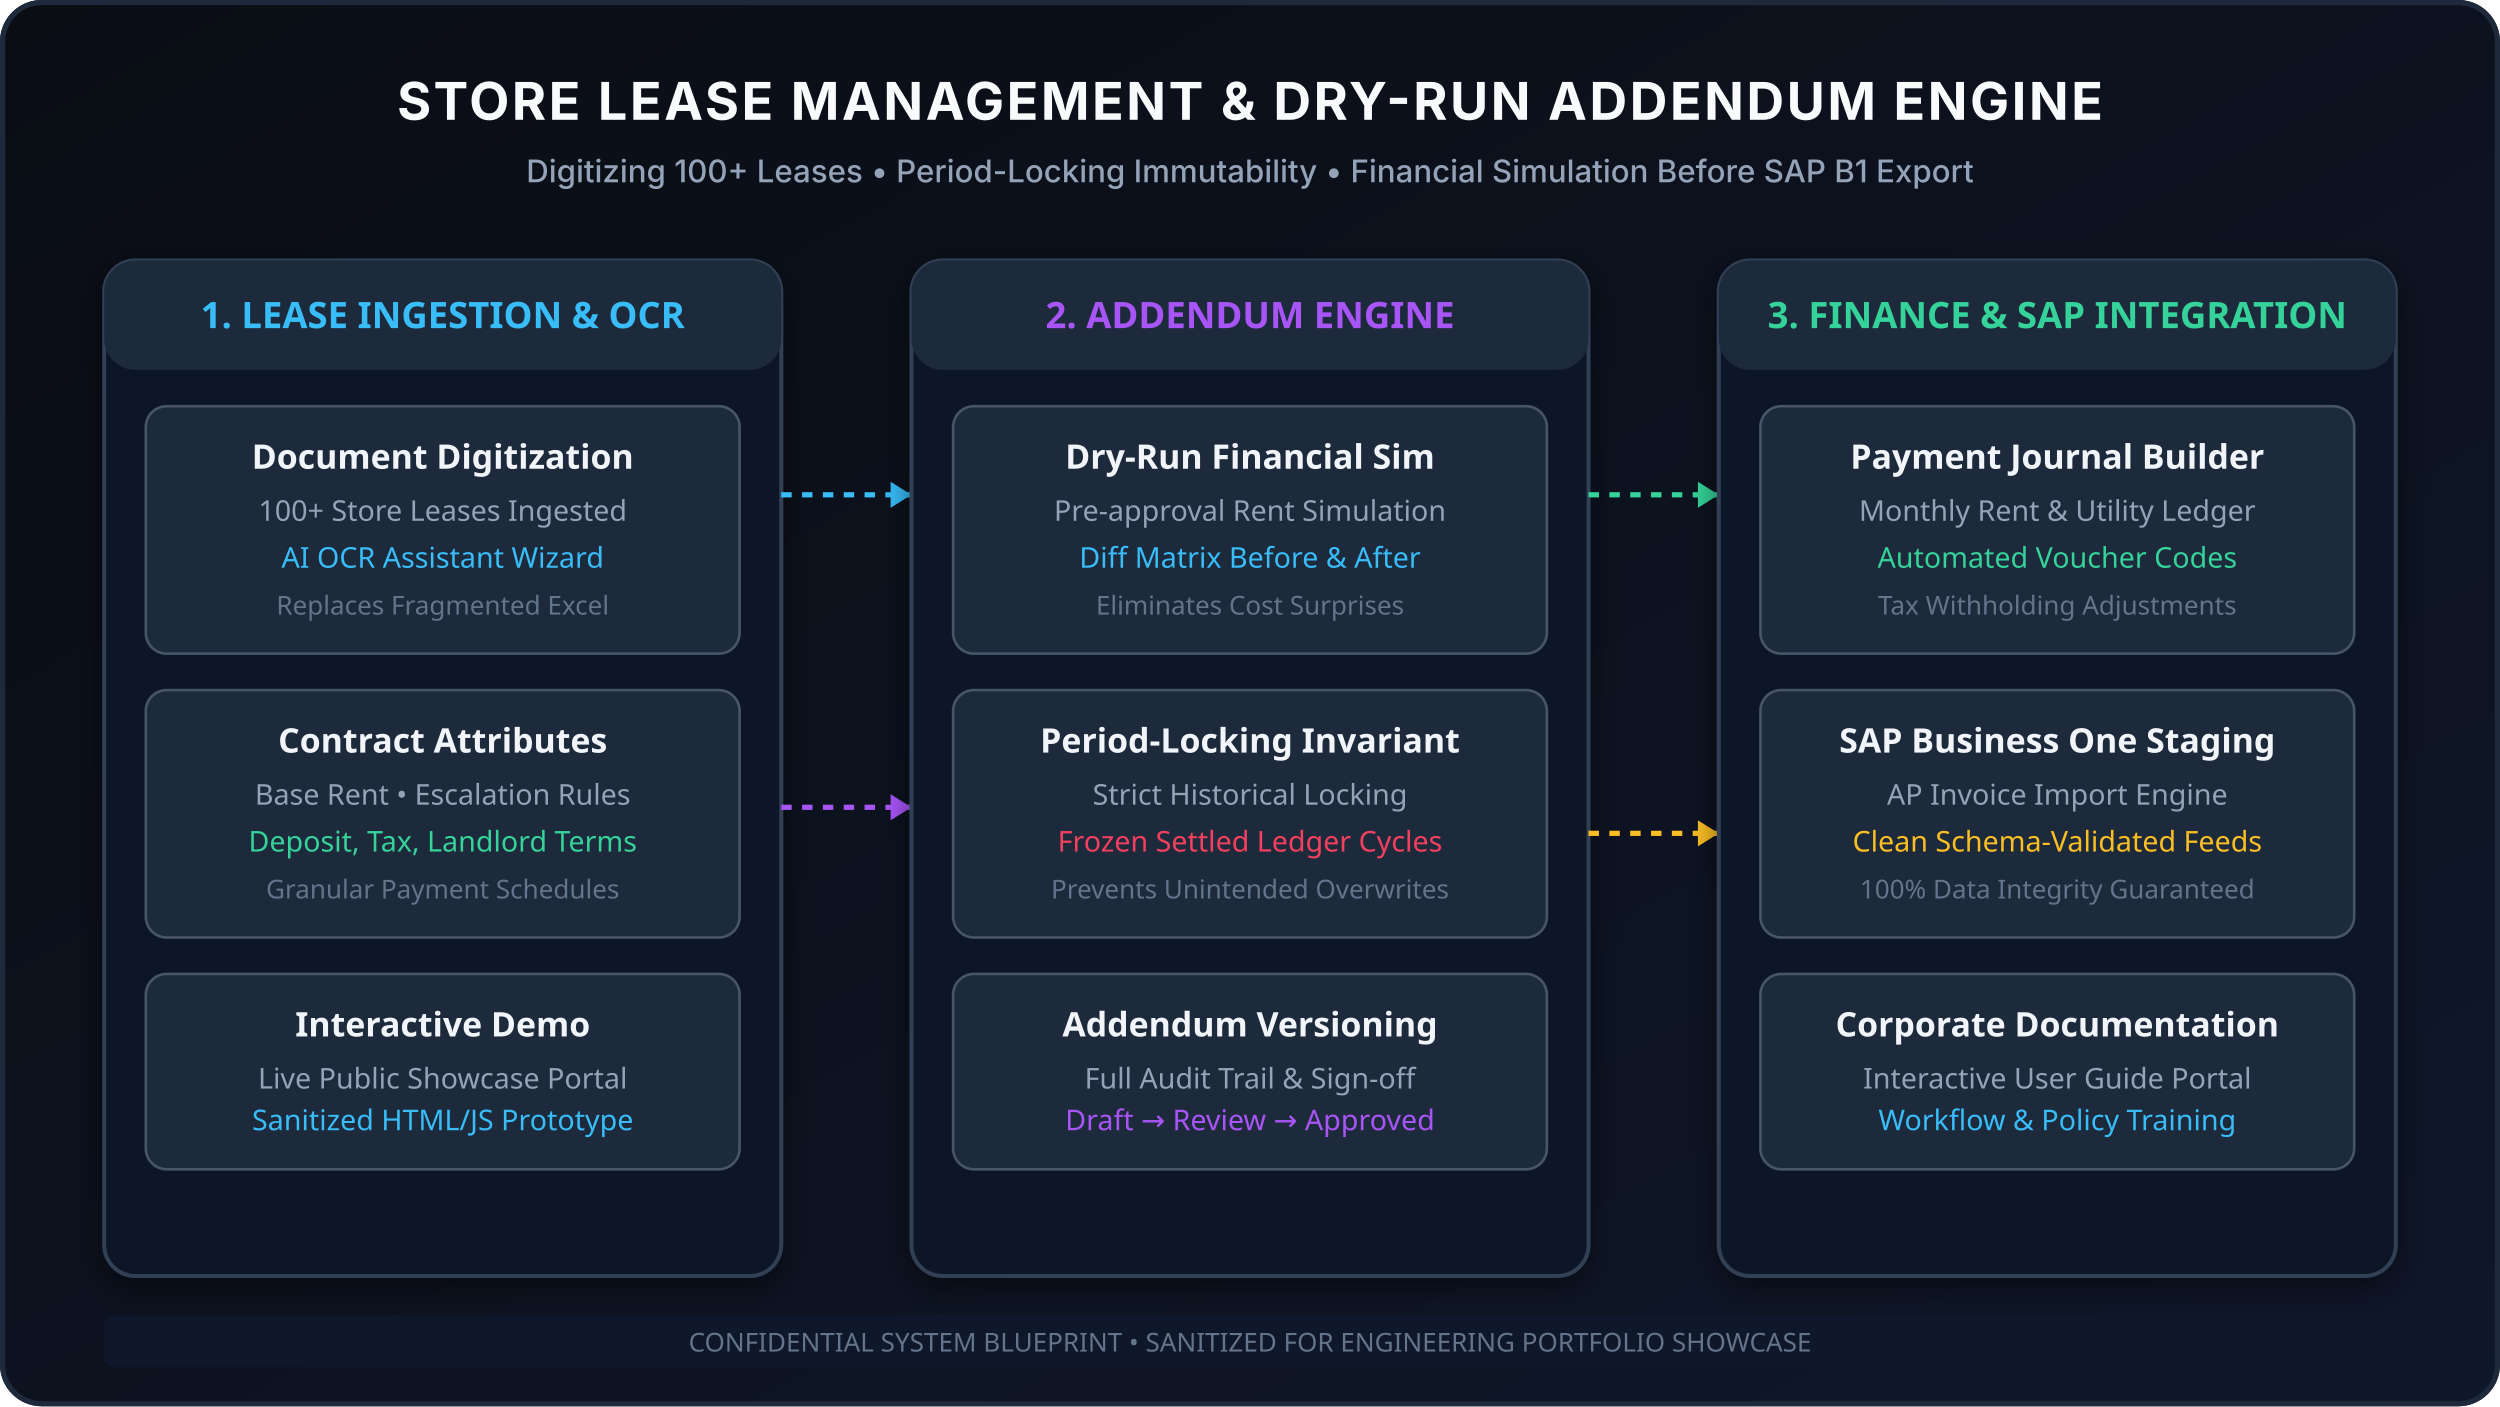
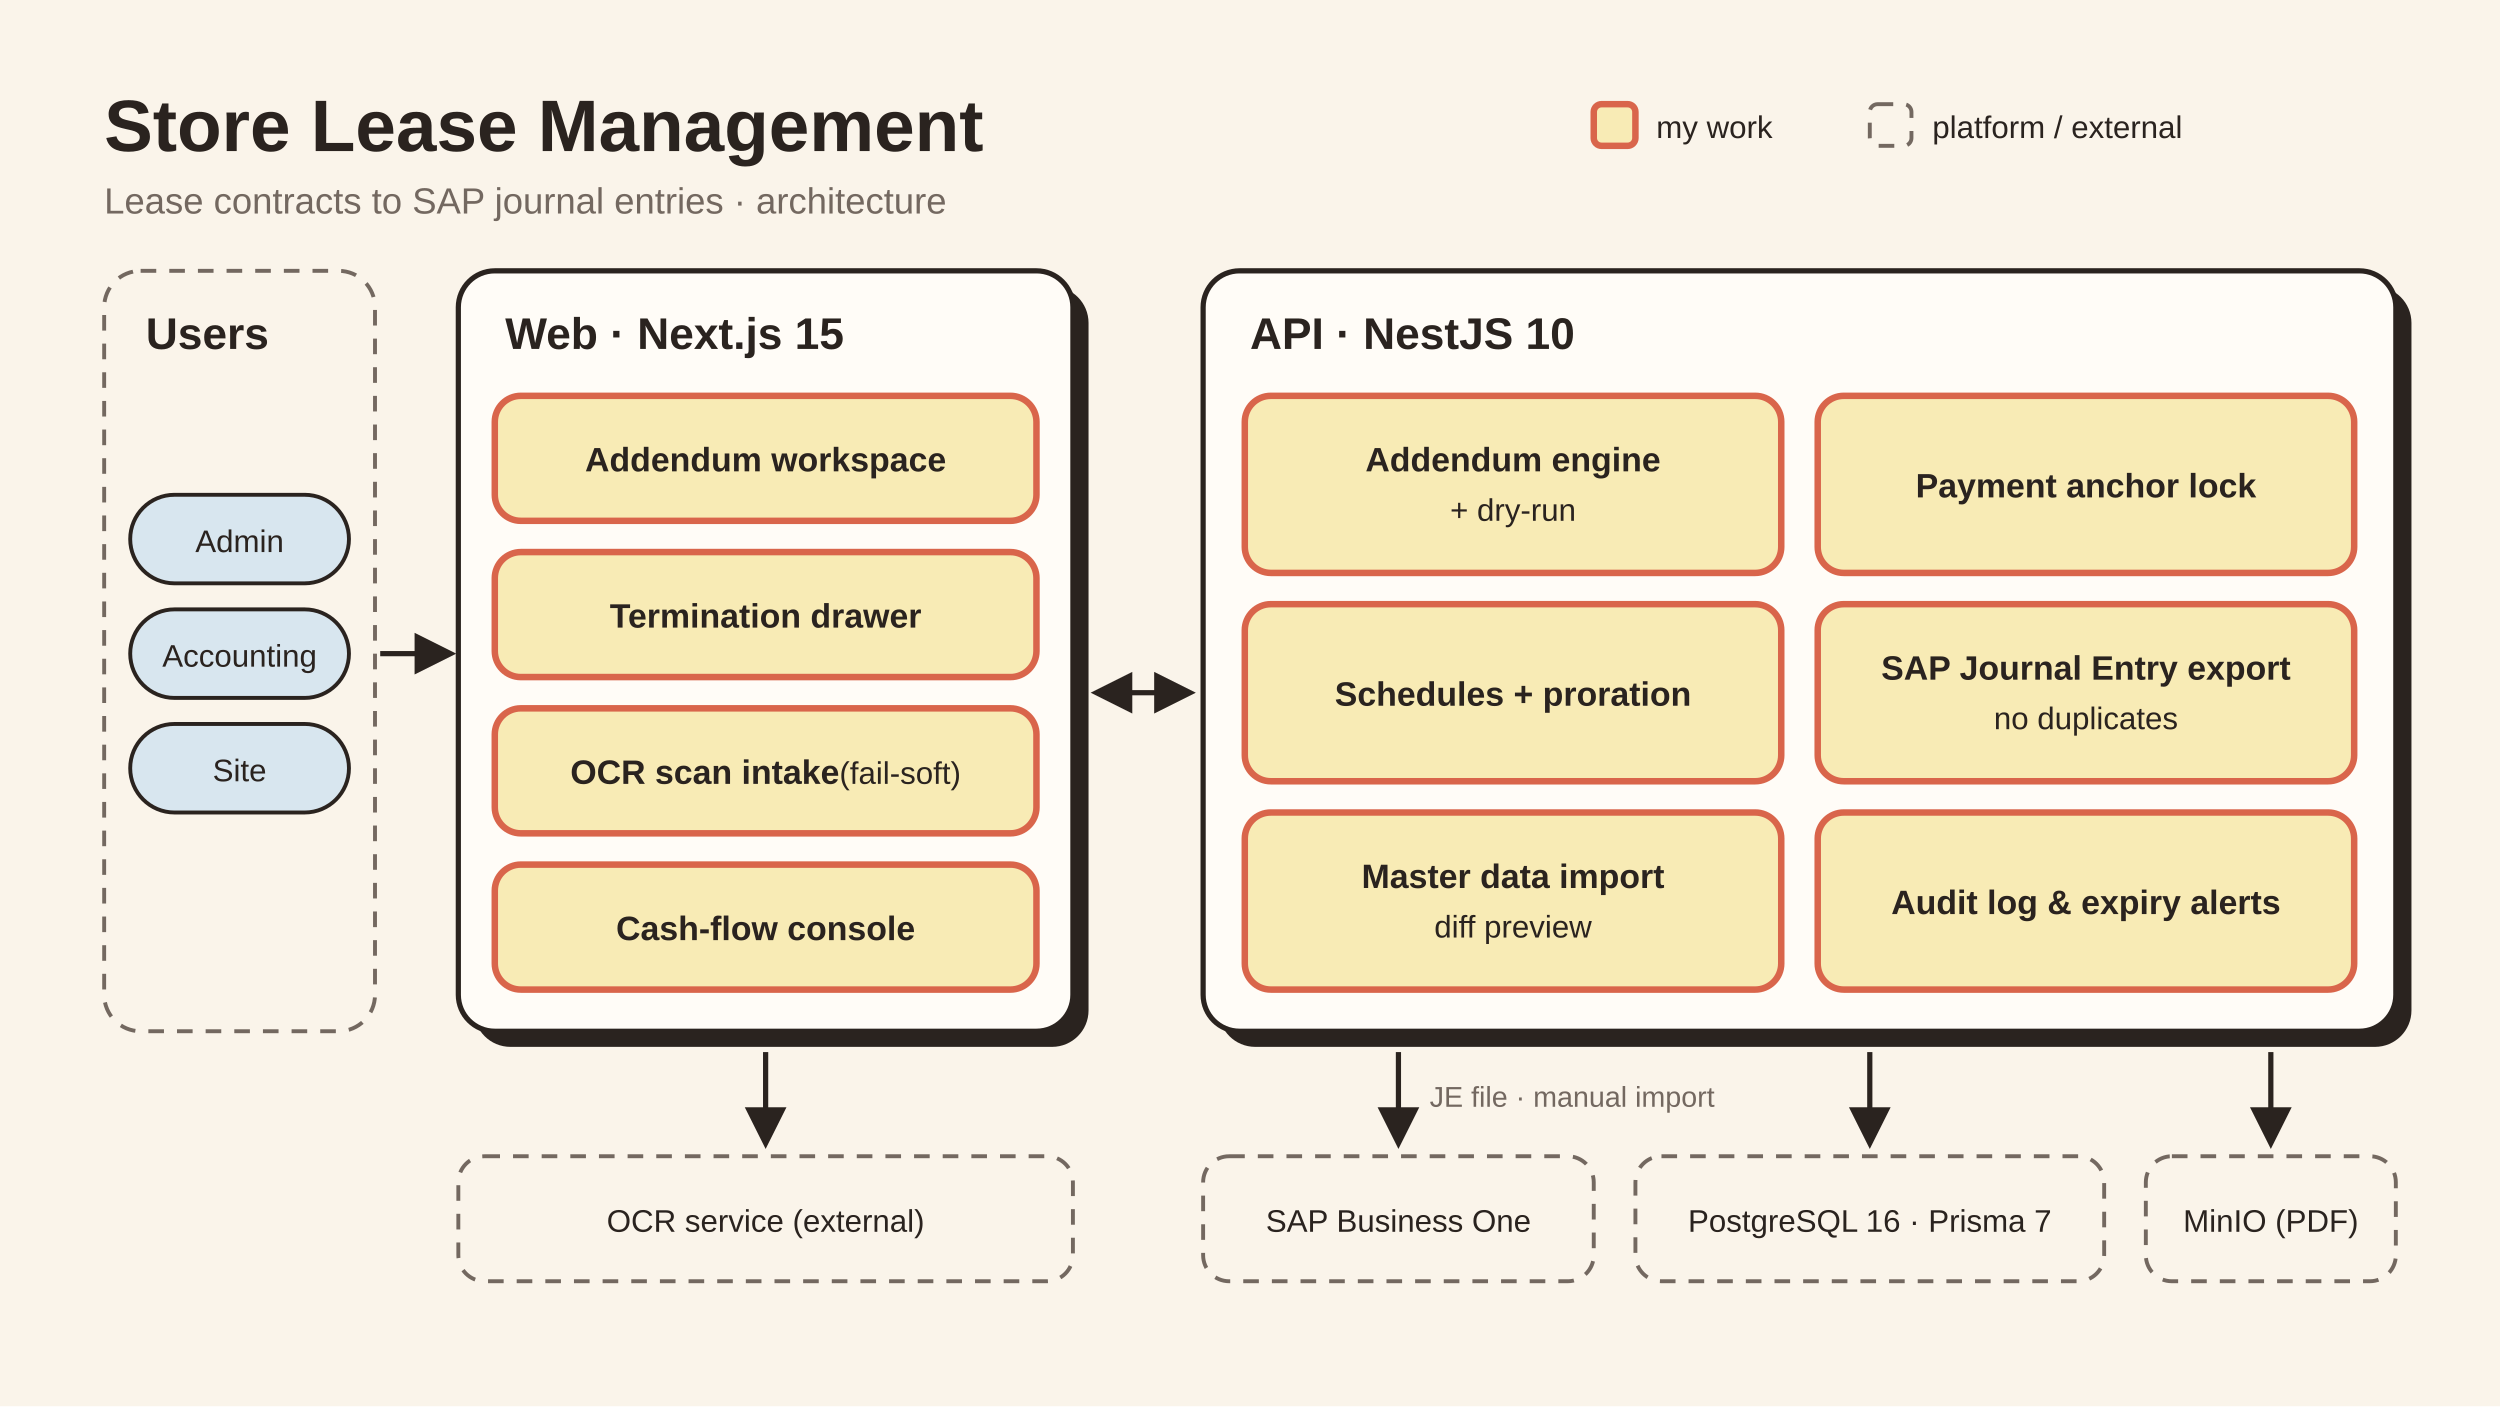
- <svg xmlns="http://www.w3.org/2000/svg" viewBox="0 0 960 540" width="100%" height="100%">
+ <svg xmlns="http://www.w3.org/2000/svg" viewBox="0 0 960 540" width="100%" height="100%" role="img" aria-labelledby="t d">
+   <style>
+     text { font-family: 'Be Vietnam Pro', 'Segoe UI', Arial, sans-serif; fill: #2A231F; }
+     .h { font-size: 17px; font-weight: 700; }
+     .sub { font-size: 12px; fill: #736860; }
+     .tile { font-size: 13px; font-weight: 600; }
+     .small { font-size: 12px; }
+     .mine { fill: #F8EBB5; stroke: #D9654B; stroke-width: 2.5; }
+     .team { fill: none; stroke: #736860; stroke-width: 1.5; stroke-dasharray: 6 5; }
+     .panel { fill: #FFFCF7; stroke: #2A231F; stroke-width: 2; }
+     .chip { fill: #D8E6EF; stroke: #2A231F; stroke-width: 1.5; }
+     .shadow { fill: #2A231F; }
+     .arrow { stroke: #2A231F; stroke-width: 2; fill: none; marker-end: url(#head); }
+   </style>
  <defs>
-     <linearGradient id="bg" x1="0%" y1="0%" x2="100%" y2="100%">
-       <stop offset="0%" stop-color="#0a0d14" />
-       <stop offset="100%" stop-color="#0f172a" />
-     </linearGradient>
-     <filter id="shadow" x="-10%" y="-10%" width="120%" height="120%">
-       <feDropShadow dx="0" dy="4" stdDeviation="6" flood-color="#000000" flood-opacity="0.5" />
-     </filter>
+     <marker id="head" viewBox="0 0 10 10" refX="8" refY="5" markerWidth="8" markerHeight="8" orient="auto-start-reverse">
+       <path d="M0,0 L10,5 L0,10 z" fill="#2A231F" />
+     </marker>
  </defs>
-   <rect width="960" height="540" rx="16" fill="url(#bg)" />
-   <rect x="1" y="1" width="958" height="538" rx="15" fill="none" stroke="#1e293b" stroke-width="2" />
-   <text x="480" y="46" font-family="system-ui, -apple-system, sans-serif" font-size="20" font-weight="700" fill="#f8fafc" text-anchor="middle" letter-spacing="1">
-     STORE LEASE MANAGEMENT &amp; DRY-RUN ADDENDUM ENGINE
+   <rect width="960" height="540" fill="#FAF4EA" />
+   <text x="40" y="58" style="font-size:28px;font-weight:800">Store Lease Management</text>
+   <text x="40" y="82" class="sub" style="font-size:14px">Lease contracts to SAP journal entries · architecture</text>
+   <rect x="612" y="40" width="16" height="16" rx="3" class="mine" />
+   <text x="636" y="53" class="small">my work</text>
+   <rect x="718" y="40" width="16" height="16" rx="3" class="team" />
+   <text x="742" y="53" class="small">platform / external</text>
+   <rect x="40" y="104" width="104" height="292" rx="14" class="team" />
+   <text x="56" y="134" class="h">Users</text>
+   <rect x="50" y="190" width="84" height="34" rx="17" class="chip" />
+   <text x="92" y="212" text-anchor="middle" class="small">Admin</text>
+   <rect x="50" y="234" width="84" height="34" rx="17" class="chip" />
+   <text x="92" y="256" text-anchor="middle" class="small">Accounting</text>
+   <rect x="50" y="278" width="84" height="34" rx="17" class="chip" />
+   <text x="92" y="300" text-anchor="middle" class="small">Site</text>
+   <path d="M146 251 H172" class="arrow" />
+   <rect x="182" y="110" width="236" height="292" rx="14" class="shadow" />
+   <rect x="176" y="104" width="236" height="292" rx="14" class="panel" />
+   <text x="194" y="134" class="h">Web · Next.js 15</text>
+   <rect x="190" y="152" width="208" height="48" rx="10" class="mine" />
+   <text x="294" y="181" text-anchor="middle" class="tile">Addendum workspace</text>
+   <rect x="190" y="212" width="208" height="48" rx="10" class="mine" />
+   <text x="294" y="241" text-anchor="middle" class="tile">Termination drawer</text>
+   <rect x="190" y="272" width="208" height="48" rx="10" class="mine" />
+   <text x="294" y="301" text-anchor="middle" class="tile">OCR scan intake<tspan class="small" style="font-weight:400"> (fail-soft)</tspan>
  </text>
-   <text x="480" y="70" font-family="system-ui, -apple-system, sans-serif" font-size="12" font-weight="500" fill="#94a3b8" text-anchor="middle">
-     Digitizing 100+ Leases • Period-Locking Immutability • Financial Simulation Before SAP B1 Export
-   </text>
-   <g transform="translate(40, 100)" filter="url(#shadow)">
-     <rect width="260" height="390" rx="12" fill="#111827" stroke="#334155" stroke-width="1.5" />
-     <rect x="0" y="0" width="260" height="42" rx="12" fill="#1e293b" />
-     <text x="130" y="26" font-family="system-ui, sans-serif" font-size="14" font-weight="700" fill="#38bdf8" text-anchor="middle">
-       1. LEASE INGESTION &amp; OCR
-     </text>
-     <g transform="translate(16, 56)">
-       <rect width="228" height="95" rx="8" fill="#1e293b" stroke="#475569" stroke-width="1" />
-       <text x="114" y="24" font-family="system-ui, sans-serif" font-size="13" font-weight="600" fill="#f1f5f9" text-anchor="middle">Document Digitization</text>
-       <text x="114" y="44" font-family="system-ui, sans-serif" font-size="11" fill="#94a3b8" text-anchor="middle">100+ Store Leases Ingested</text>
-       <text x="114" y="62" font-family="system-ui, sans-serif" font-size="11" fill="#38bdf8" text-anchor="middle">AI OCR Assistant Wizard</text>
-       <text x="114" y="80" font-family="system-ui, sans-serif" font-size="10" fill="#64748b" text-anchor="middle">Replaces Fragmented Excel</text>
-     </g>
-     <g transform="translate(16, 165)">
-       <rect width="228" height="95" rx="8" fill="#1e293b" stroke="#475569" stroke-width="1" />
-       <text x="114" y="24" font-family="system-ui, sans-serif" font-size="13" font-weight="600" fill="#f1f5f9" text-anchor="middle">Contract Attributes</text>
-       <text x="114" y="44" font-family="system-ui, sans-serif" font-size="11" fill="#94a3b8" text-anchor="middle">Base Rent • Escalation Rules</text>
-       <text x="114" y="62" font-family="system-ui, sans-serif" font-size="11" fill="#34d399" text-anchor="middle">Deposit, Tax, Landlord Terms</text>
-       <text x="114" y="80" font-family="system-ui, sans-serif" font-size="10" fill="#64748b" text-anchor="middle">Granular Payment Schedules</text>
-     </g>
-     <g transform="translate(16, 274)">
-       <rect width="228" height="75" rx="8" fill="#1e293b" stroke="#475569" stroke-width="1" />
-       <text x="114" y="24" font-family="system-ui, sans-serif" font-size="13" font-weight="600" fill="#f1f5f9" text-anchor="middle">Interactive Demo</text>
-       <text x="114" y="44" font-family="system-ui, sans-serif" font-size="11" fill="#94a3b8" text-anchor="middle">Live Public Showcase Portal</text>
-       <text x="114" y="60" font-family="system-ui, sans-serif" font-size="11" fill="#38bdf8" text-anchor="middle">Sanitized HTML/JS Prototype</text>
-     </g>
-   </g>
-   <path d="M 300 190 L 350 190" stroke="#38bdf8" stroke-width="2" stroke-dasharray="4 4" />
-   <polygon points="350,190 342,185 342,195" fill="#38bdf8" />
-   <path d="M 300 310 L 350 310" stroke="#a855f7" stroke-width="2" stroke-dasharray="4 4" />
-   <polygon points="350,310 342,305 342,315" fill="#a855f7" />
-   <g transform="translate(350, 100)" filter="url(#shadow)">
-     <rect width="260" height="390" rx="12" fill="#111827" stroke="#334155" stroke-width="1.5" />
-     <rect x="0" y="0" width="260" height="42" rx="12" fill="#1e293b" />
-     <text x="130" y="26" font-family="system-ui, sans-serif" font-size="14" font-weight="700" fill="#a855f7" text-anchor="middle">
-       2. ADDENDUM ENGINE
-     </text>
-     <g transform="translate(16, 56)">
-       <rect width="228" height="95" rx="8" fill="#1e293b" stroke="#475569" stroke-width="1" />
-       <text x="114" y="24" font-family="system-ui, sans-serif" font-size="13" font-weight="600" fill="#f1f5f9" text-anchor="middle">Dry-Run Financial Sim</text>
-       <text x="114" y="44" font-family="system-ui, sans-serif" font-size="11" fill="#94a3b8" text-anchor="middle">Pre-approval Rent Simulation</text>
-       <text x="114" y="62" font-family="system-ui, sans-serif" font-size="11" fill="#38bdf8" text-anchor="middle">Diff Matrix Before &amp; After</text>
-       <text x="114" y="80" font-family="system-ui, sans-serif" font-size="10" fill="#64748b" text-anchor="middle">Eliminates Cost Surprises</text>
-     </g>
-     <g transform="translate(16, 165)">
-       <rect width="228" height="95" rx="8" fill="#1e293b" stroke="#475569" stroke-width="1" />
-       <text x="114" y="24" font-family="system-ui, sans-serif" font-size="13" font-weight="600" fill="#f1f5f9" text-anchor="middle">Period-Locking Invariant</text>
-       <text x="114" y="44" font-family="system-ui, sans-serif" font-size="11" fill="#94a3b8" text-anchor="middle">Strict Historical Locking</text>
-       <text x="114" y="62" font-family="system-ui, sans-serif" font-size="11" fill="#f43f5e" text-anchor="middle">Frozen Settled Ledger Cycles</text>
-       <text x="114" y="80" font-family="system-ui, sans-serif" font-size="10" fill="#64748b" text-anchor="middle">Prevents Unintended Overwrites</text>
-     </g>
-     <g transform="translate(16, 274)">
-       <rect width="228" height="75" rx="8" fill="#1e293b" stroke="#475569" stroke-width="1" />
-       <text x="114" y="24" font-family="system-ui, sans-serif" font-size="13" font-weight="600" fill="#f1f5f9" text-anchor="middle">Addendum Versioning</text>
-       <text x="114" y="44" font-family="system-ui, sans-serif" font-size="11" fill="#94a3b8" text-anchor="middle">Full Audit Trail &amp; Sign-off</text>
-       <text x="114" y="60" font-family="system-ui, sans-serif" font-size="11" fill="#a855f7" text-anchor="middle">Draft → Review → Approved</text>
-     </g>
-   </g>
-   <path d="M 610 190 L 660 190" stroke="#34d399" stroke-width="2" stroke-dasharray="4 4" />
-   <polygon points="660,190 652,185 652,195" fill="#34d399" />
-   <path d="M 610 320 L 660 320" stroke="#fbbf24" stroke-width="2" stroke-dasharray="4 4" />
-   <polygon points="660,320 652,315 652,325" fill="#fbbf24" />
-   <g transform="translate(660, 100)" filter="url(#shadow)">
-     <rect width="260" height="390" rx="12" fill="#111827" stroke="#334155" stroke-width="1.5" />
-     <rect x="0" y="0" width="260" height="42" rx="12" fill="#1e293b" />
-     <text x="130" y="26" font-family="system-ui, sans-serif" font-size="14" font-weight="700" fill="#34d399" text-anchor="middle">
-       3. FINANCE &amp; SAP INTEGRATION
-     </text>
-     <g transform="translate(16, 56)">
-       <rect width="228" height="95" rx="8" fill="#1e293b" stroke="#475569" stroke-width="1" />
-       <text x="114" y="24" font-family="system-ui, sans-serif" font-size="13" font-weight="600" fill="#f1f5f9" text-anchor="middle">Payment Journal Builder</text>
-       <text x="114" y="44" font-family="system-ui, sans-serif" font-size="11" fill="#94a3b8" text-anchor="middle">Monthly Rent &amp; Utility Ledger</text>
-       <text x="114" y="62" font-family="system-ui, sans-serif" font-size="11" fill="#34d399" text-anchor="middle">Automated Voucher Codes</text>
-       <text x="114" y="80" font-family="system-ui, sans-serif" font-size="10" fill="#64748b" text-anchor="middle">Tax Withholding Adjustments</text>
-     </g>
-     <g transform="translate(16, 165)">
-       <rect width="228" height="95" rx="8" fill="#1e293b" stroke="#475569" stroke-width="1" />
-       <text x="114" y="24" font-family="system-ui, sans-serif" font-size="13" font-weight="600" fill="#f1f5f9" text-anchor="middle">SAP Business One Staging</text>
-       <text x="114" y="44" font-family="system-ui, sans-serif" font-size="11" fill="#94a3b8" text-anchor="middle">AP Invoice Import Engine</text>
-       <text x="114" y="62" font-family="system-ui, sans-serif" font-size="11" fill="#fbbf24" text-anchor="middle">Clean Schema-Validated Feeds</text>
-       <text x="114" y="80" font-family="system-ui, sans-serif" font-size="10" fill="#64748b" text-anchor="middle">100% Data Integrity Guaranteed</text>
-     </g>
-     <g transform="translate(16, 274)">
-       <rect width="228" height="75" rx="8" fill="#1e293b" stroke="#475569" stroke-width="1" />
-       <text x="114" y="24" font-family="system-ui, sans-serif" font-size="13" font-weight="600" fill="#f1f5f9" text-anchor="middle">Corporate Documentation</text>
-       <text x="114" y="44" font-family="system-ui, sans-serif" font-size="11" fill="#94a3b8" text-anchor="middle">Interactive User Guide Portal</text>
-       <text x="114" y="60" font-family="system-ui, sans-serif" font-size="11" fill="#38bdf8" text-anchor="middle">Workflow &amp; Policy Training</text>
-     </g>
-   </g>
-   <rect x="40" y="505" width="880" height="20" rx="4" fill="#0f172a" />
-   <text x="480" y="519" font-family="system-ui, sans-serif" font-size="10" fill="#64748b" text-anchor="middle">
-     CONFIDENTIAL SYSTEM BLUEPRINT • SANITIZED FOR ENGINEERING PORTFOLIO SHOWCASE
-   </text>
+   <rect x="190" y="332" width="208" height="48" rx="10" class="mine" />
+   <text x="294" y="361" text-anchor="middle" class="tile">Cash-flow console</text>
+   <path d="M422 266 H456" class="arrow" style="marker-start:url(#head)" />
+   <rect x="468" y="110" width="458" height="292" rx="14" class="shadow" />
+   <rect x="462" y="104" width="458" height="292" rx="14" class="panel" />
+   <text x="480" y="134" class="h">API · NestJS 10</text>
+   <rect x="478" y="152" width="206" height="68" rx="10" class="mine" />
+   <text x="581" y="181" text-anchor="middle" class="tile">Addendum engine</text>
+   <text x="581" y="200" text-anchor="middle" class="small">+ dry-run</text>
+   <rect x="698" y="152" width="206" height="68" rx="10" class="mine" />
+   <text x="801" y="191" text-anchor="middle" class="tile">Payment anchor lock</text>
+   <rect x="478" y="232" width="206" height="68" rx="10" class="mine" />
+   <text x="581" y="271" text-anchor="middle" class="tile">Schedules + proration</text>
+   <rect x="698" y="232" width="206" height="68" rx="10" class="mine" />
+   <text x="801" y="261" text-anchor="middle" class="tile">SAP Journal Entry export</text>
+   <text x="801" y="280" text-anchor="middle" class="small">no duplicates</text>
+   <rect x="478" y="312" width="206" height="68" rx="10" class="mine" />
+   <text x="581" y="341" text-anchor="middle" class="tile">Master data import</text>
+   <text x="581" y="360" text-anchor="middle" class="small">diff preview</text>
+   <rect x="698" y="312" width="206" height="68" rx="10" class="mine" />
+   <text x="801" y="351" text-anchor="middle" class="tile">Audit log &amp; expiry alerts</text>
+   <path d="M294 404 V438" class="arrow" />
+   <path d="M537 404 V438" class="arrow" />
+   <text x="549" y="425" class="sub" style="font-size:11px">JE file · manual import</text>
+   <path d="M718 404 V438" class="arrow" />
+   <path d="M872 404 V438" class="arrow" />
+   <rect x="176" y="444" width="236" height="48" rx="10" class="team" />
+   <text x="294" y="473" text-anchor="middle" class="small">OCR service (external)</text>
+   <rect x="462" y="444" width="150" height="48" rx="10" class="team" />
+   <text x="537" y="473" text-anchor="middle" class="small">SAP Business One</text>
+   <rect x="628" y="444" width="180" height="48" rx="10" class="team" />
+   <text x="718" y="473" text-anchor="middle" class="small">PostgreSQL 16 · Prisma 7</text>
+   <rect x="824" y="444" width="96" height="48" rx="10" class="team" />
+   <text x="872" y="473" text-anchor="middle" class="small">MinIO (PDF)</text>
</svg>
